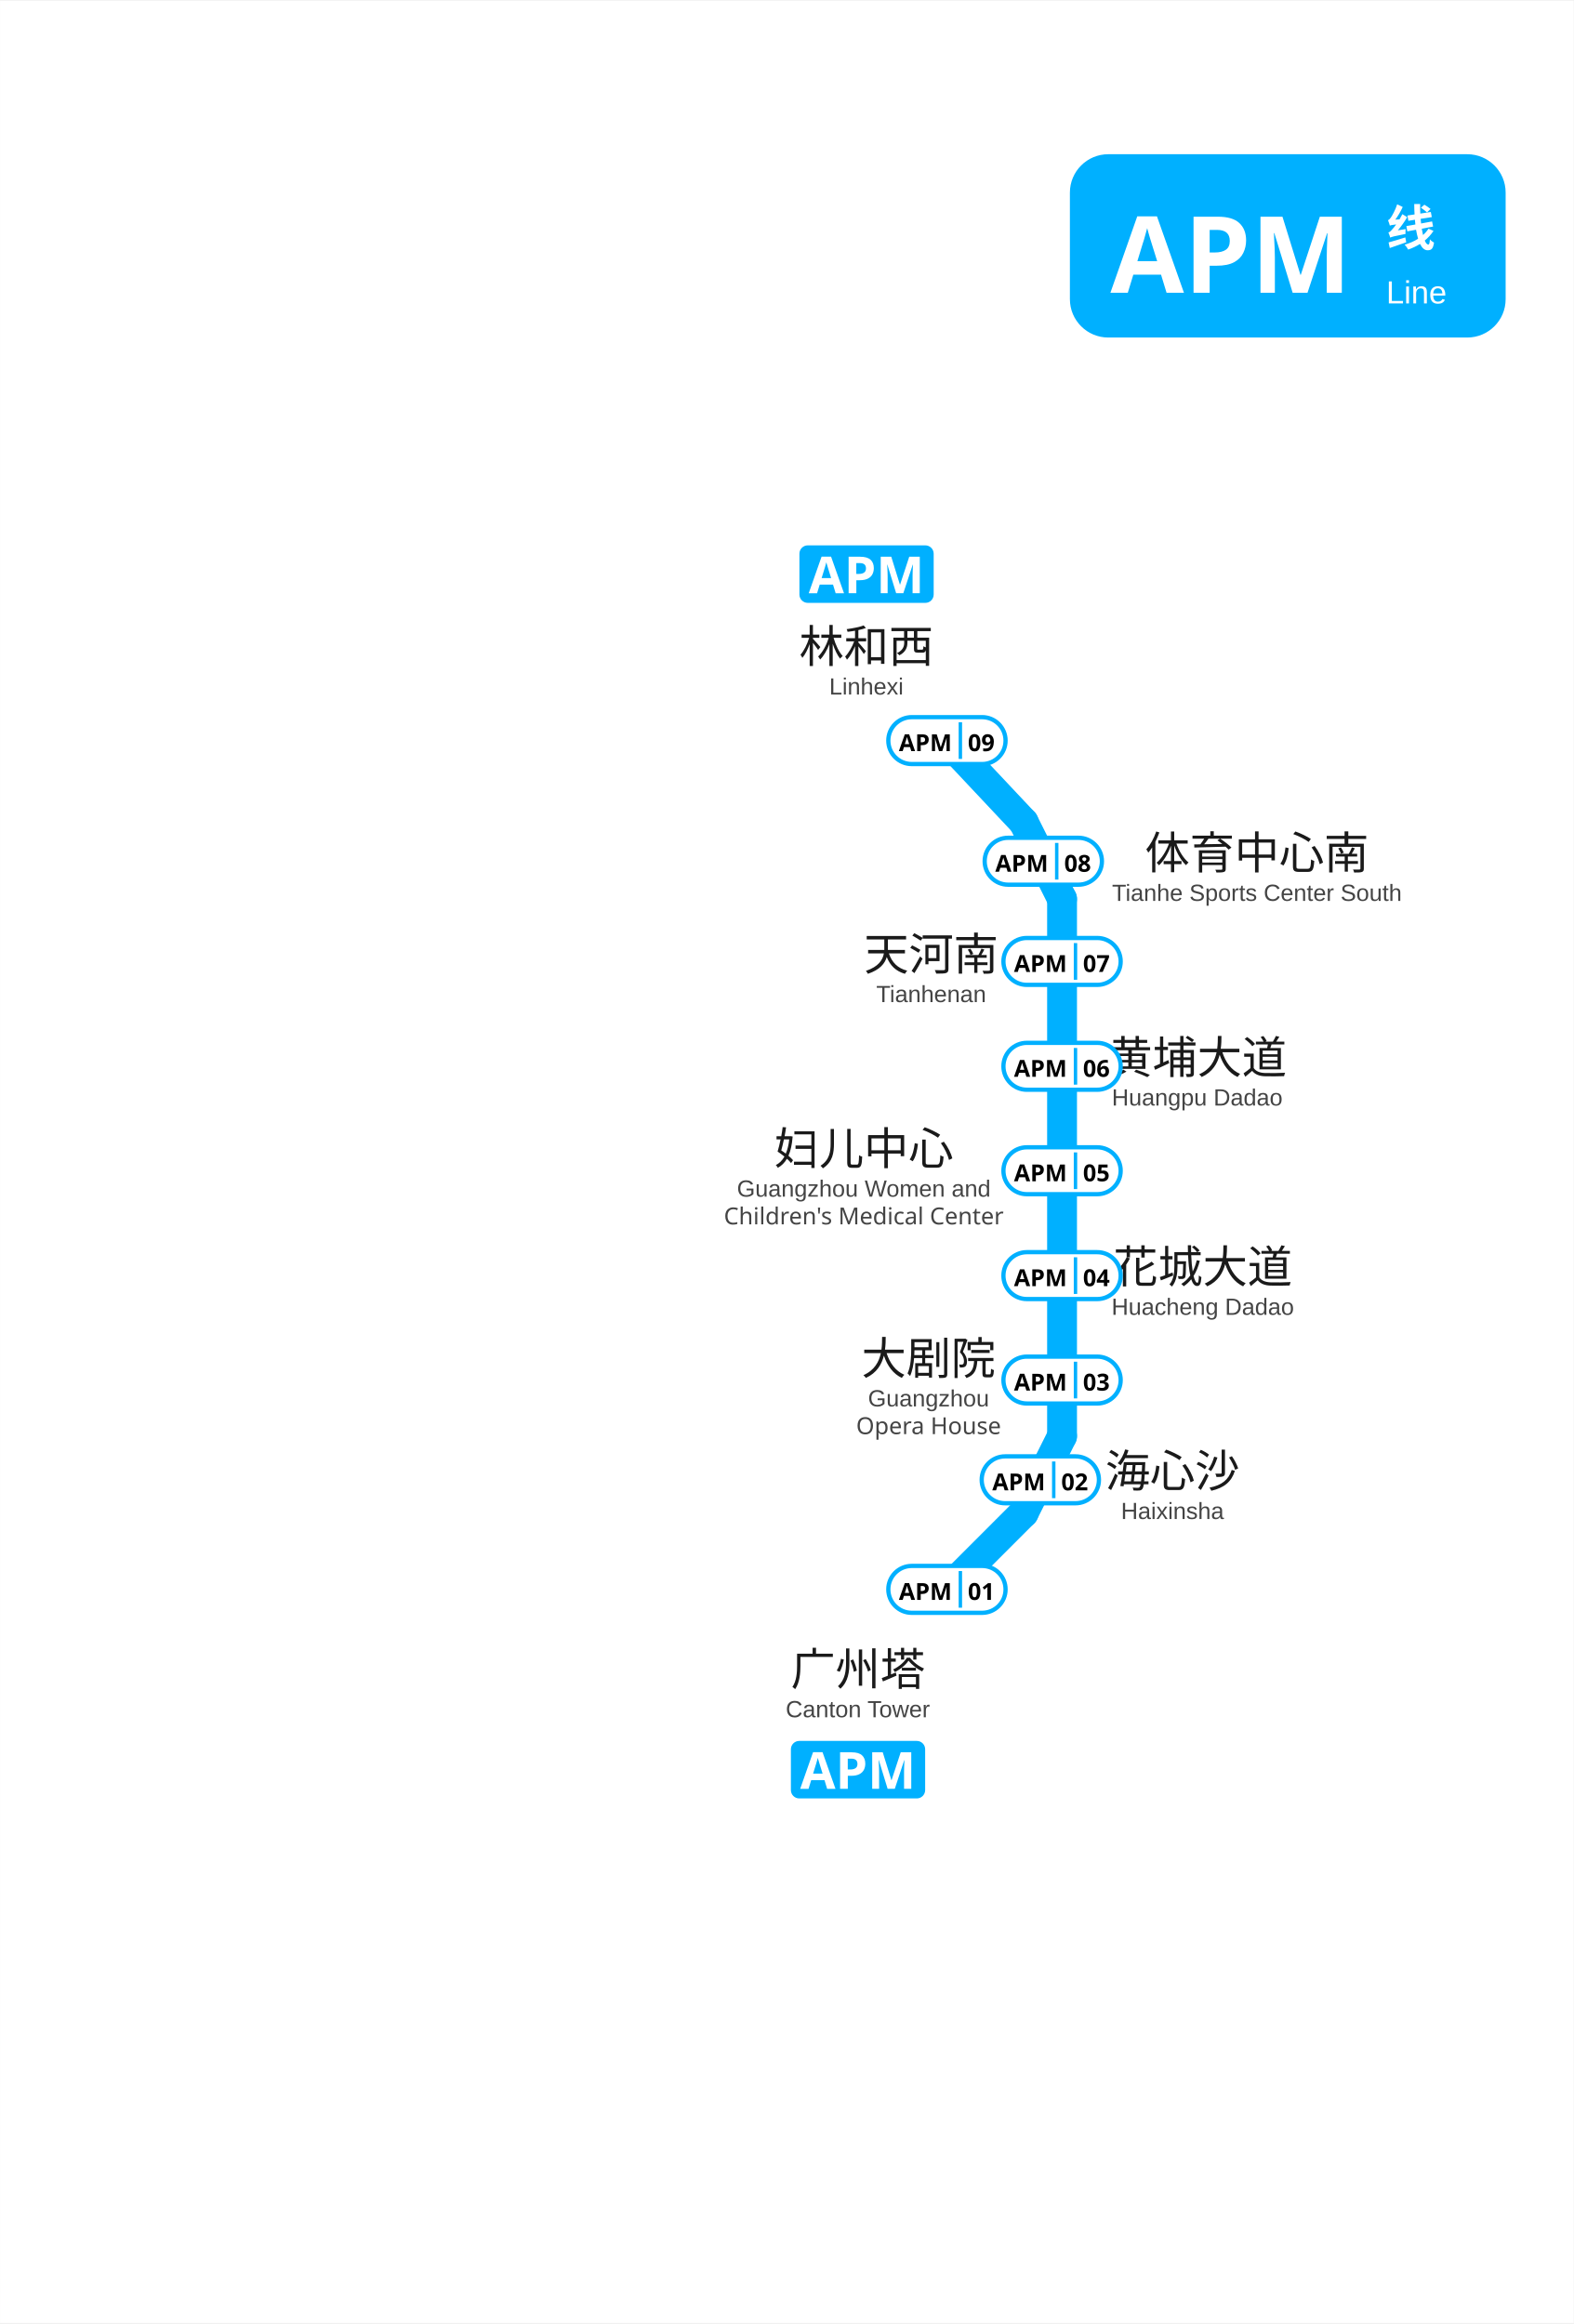
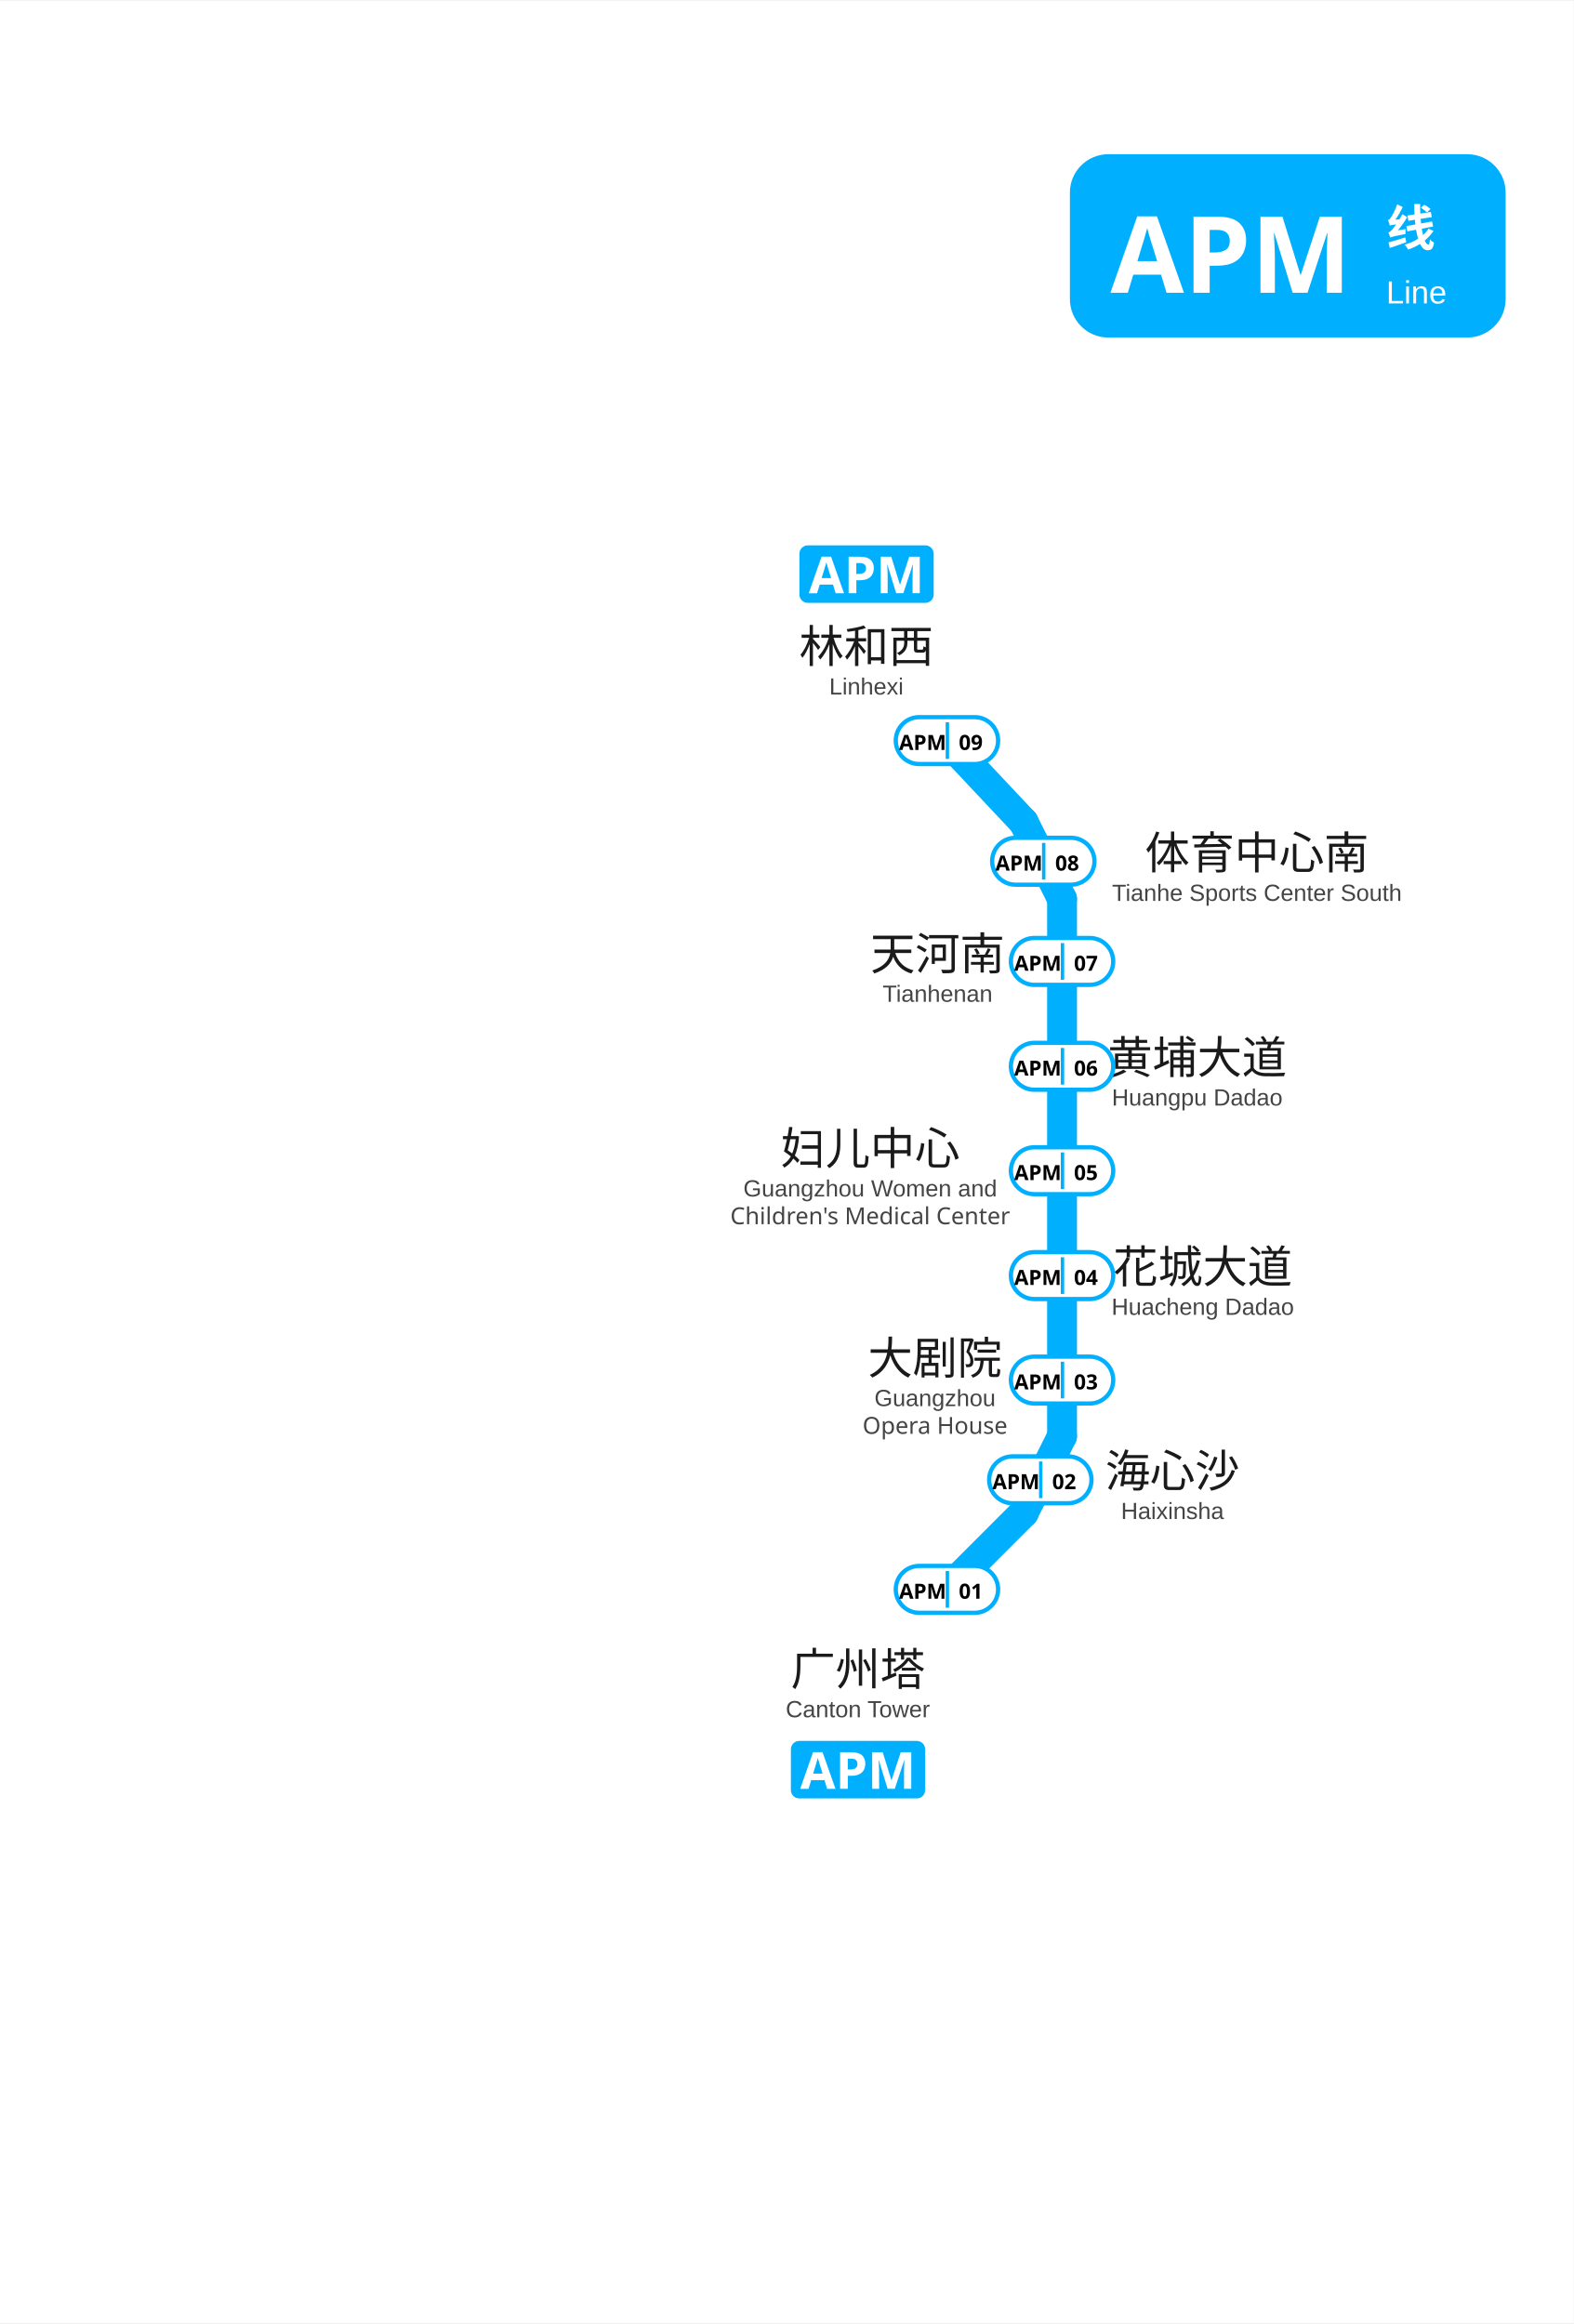
<svg xmlns="http://www.w3.org/2000/svg" viewBox="1438.4 727.6 369.1 544.7" data-pins="体育中心南,大剧院,天河南,妇儿中心,广州塔,林和西,海心沙,花城大道,黄埔大道" width="369" height="545">
  <rect x="1438.417" y="727.552" width="369.083" height="544.731" fill="#ffffff" />
  <g id="走廊">
    <line x1="1687.50" y1="938.25" x2="1687.50" y2="1064.25" style="fill:none;stroke:#00B0FF;stroke-width:7;stroke-linecap:round" />
    <line x1="1687.50" y1="1064.25" x2="1678.50" y2="1082.25" style="fill:none;stroke:#00B0FF;stroke-width:7;stroke-linecap:round" />
    <line x1="1678.50" y1="1082.25" x2="1660.50" y2="1100.25" style="fill:none;stroke:#00B0FF;stroke-width:7;stroke-linecap:round" />
    <line x1="1678.50" y1="920.25" x2="1660.50" y2="901.10" style="fill:none;stroke:#00B0FF;stroke-width:7;stroke-linecap:round" />
    <line x1="1687.50" y1="938.25" x2="1678.50" y2="920.25" style="fill:none;stroke:#00B0FF;stroke-width:7;stroke-linecap:round" />
  </g>
  <g id="线路徽标">
    <g data-badge="header" transform="translate(1689.34 763.552)" data-ink="#FFFFFF" data-box="1689.3,763.6,1791.5,806.6" data-chip="1689.3,763.6,1791.5,806.6">
      <rect x="0" y="0" width="102.2" height="43.0" rx="9.0" fill="#00B0FF" />
      <text x="9.5" y="32.5" font-family="'Microsoft YaHei', sans-serif" font-size="25" font-weight="bold" fill="#FFFFFF">APM</text>
      <text x="74.2" y="21.5" font-family="'Microsoft YaHei', sans-serif" font-size="11.5" font-weight="600" fill="#FFFFFF">线</text>
      <text x="74.2" y="35.0" font-family="Arial, sans-serif" font-size="7.5" fill="#FFFFFF">Line</text>
    </g>
    <g data-badge="chip" transform="translate(1623.9 1135.75)" data-box="1623.9,1135.7,1655.4,1149.2">
      <path d="M29.54 13.49h-27.59c-1.07 0 -1.95 -0.88 -1.95 -1.95v-9.59c0 -1.07 0.88 -1.95 1.95 -1.95h27.59c1.07 0 1.95 0.88 1.95 1.95v9.59C31.49 12.61 30.61 13.49 29.54 13.49z" fill="#00B0FF" />
      <path d="M8.5 11.24l-0.62 -2.04h-3.12l-0.62 2.04h-1.96l3.02 -8.6h2.22l3.04 8.6H8.5zM7.44 7.68l-0.62 -1.99c-0.04 -0.14 -0.09 -0.31 -0.16 -0.52s-0.13 -0.42 -0.19 -0.64s-0.12 -0.4 -0.16 -0.56c-0.04 0.16 -0.09 0.36 -0.16 0.59c-0.07 0.24 -0.13 0.46 -0.19 0.67s-0.11 0.36 -0.14 0.45l-0.61 1.99H7.44z" fill="#FFFFFF" />
      <path d="M14.27 2.67c1.1 0 1.91 0.24 2.42 0.71c0.51 0.48 0.76 1.13 0.76 1.96c0 0.5 -0.1 0.97 -0.31 1.4c-0.21 0.43 -0.55 0.78 -1.04 1.04c-0.48 0.26 -1.14 0.4 -1.97 0.4h-0.78v3.05h-1.81v-8.57H14.27zM14.17 4.16h-0.83v2.54h0.6c0.51 0 0.92 -0.1 1.22 -0.31s0.45 -0.53 0.45 -0.99C15.61 4.58 15.13 4.16 14.17 4.16z" fill="#FFFFFF" />
      <path d="M22.69 11.24l-2.06 -6.72h-0.05c0.01 0.16 0.02 0.4 0.04 0.72s0.03 0.66 0.05 1.03s0.02 0.7 0.02 0.98v3.98h-1.62v-8.57h2.47l2.03 6.55h0.04l2.15 -6.55h2.47v8.57h-1.69v-4.06c0 -0.27 0.01 -0.58 0.02 -0.94c0.01 -0.35 0.02 -0.69 0.04 -1c0.01 -0.32 0.02 -0.55 0.03 -0.71h-0.05l-2.21 6.71H22.69z" fill="#FFFFFF" />
    </g>
    <g data-badge="chip" transform="translate(1625.9 855.303)" data-box="1625.9,855.3,1657.4,868.8">
      <path d="M29.54 13.49h-27.59c-1.07 0 -1.95 -0.88 -1.95 -1.95v-9.59c0 -1.07 0.88 -1.95 1.95 -1.95h27.59c1.07 0 1.95 0.88 1.95 1.95v9.59C31.49 12.61 30.61 13.49 29.54 13.49z" fill="#00B0FF" />
      <path d="M8.5 11.24l-0.62 -2.04h-3.12l-0.62 2.04h-1.96l3.02 -8.6h2.22l3.04 8.6H8.5zM7.44 7.68l-0.62 -1.99c-0.04 -0.14 -0.09 -0.31 -0.16 -0.52s-0.13 -0.42 -0.19 -0.64s-0.12 -0.4 -0.16 -0.56c-0.04 0.16 -0.09 0.36 -0.16 0.59c-0.07 0.24 -0.13 0.46 -0.19 0.67s-0.11 0.36 -0.14 0.45l-0.61 1.99H7.44z" fill="#FFFFFF" />
      <path d="M14.27 2.67c1.1 0 1.91 0.24 2.42 0.71c0.51 0.48 0.76 1.13 0.76 1.96c0 0.5 -0.1 0.97 -0.31 1.4c-0.21 0.43 -0.55 0.78 -1.04 1.04c-0.48 0.26 -1.14 0.4 -1.97 0.4h-0.78v3.05h-1.81v-8.57H14.27zM14.17 4.16h-0.83v2.54h0.6c0.51 0 0.92 -0.1 1.22 -0.31s0.45 -0.53 0.45 -0.99C15.61 4.58 15.13 4.16 14.17 4.16z" fill="#FFFFFF" />
      <path d="M22.69 11.24l-2.06 -6.72h-0.05c0.01 0.16 0.02 0.4 0.04 0.72s0.03 0.66 0.05 1.03s0.02 0.7 0.02 0.98v3.98h-1.62v-8.57h2.47l2.03 6.55h0.04l2.15 -6.55h2.47v8.57h-1.69v-4.06c0 -0.27 0.01 -0.58 0.02 -0.94c0.01 -0.35 0.02 -0.69 0.04 -1c0.01 -0.32 0.02 -0.55 0.03 -0.71h-0.05l-2.21 6.71H22.69z" fill="#FFFFFF" />
    </g>
  </g>
  <g id="站名标注" font-family="'Microsoft YaHei', 'PingFang SC', sans-serif">
    <text x="1639.60" y="1122.70" text-anchor="middle" font-size="10.5" font-weight="500" fill="#1a1a1a">广州塔</text>
    <text x="1639.60" y="1130.20" text-anchor="middle" font-size="5.5" font-family="Arial, sans-serif" fill="#444444">Canton Tower</text>
    <text x="1713.40" y="1076.20" text-anchor="middle" font-size="10.5" font-weight="500" fill="#1a1a1a">海心沙</text>
    <text x="1713.40" y="1083.70" text-anchor="middle" font-size="5.5" font-family="Arial, sans-serif" fill="#444444">Haixinsha</text>
-     <text x="1656.20" y="1049.78" text-anchor="middle" font-size="10.5" font-weight="500" fill="#1a1a1a">大剧院</text>
-     <text x="1656.20" y="1057.28" text-anchor="middle" font-size="5.5" font-family="Arial, sans-serif" fill="#444444">Guangzhou</text>
-     <text x="1656.20" y="1063.78" text-anchor="middle" font-size="5.5" fill="#444444">Opera House</text>
+     <text x="1657.70" y="1049.71" text-anchor="middle" font-size="10.5" font-weight="500" fill="#1a1a1a">大剧院</text>
+     <text x="1657.70" y="1057.21" text-anchor="middle" font-size="5.5" font-family="Arial, sans-serif" fill="#444444">Guangzhou</text>
+     <text x="1657.70" y="1063.71" text-anchor="middle" font-size="5.5" fill="#444444">Opera House</text>
    <text x="1720.50" y="1028.30" text-anchor="middle" font-size="10.5" font-weight="500" fill="#1a1a1a">花城大道</text>
    <text x="1720.50" y="1035.80" text-anchor="middle" font-size="5.5" font-family="Arial, sans-serif" fill="#444444">Huacheng Dadao</text>
-     <text x="1641.00" y="1000.58" text-anchor="middle" font-size="10.5" font-weight="500" fill="#1a1a1a">妇儿中心</text>
-     <text x="1641.00" y="1008.08" text-anchor="middle" font-size="5.5" font-family="Arial, sans-serif" fill="#444444">Guangzhou Women and</text>
-     <text x="1641.00" y="1014.58" text-anchor="middle" font-size="5.5" fill="#444444">Children's Medical Center</text>
+     <text x="1642.50" y="1000.54" text-anchor="middle" font-size="10.5" font-weight="500" fill="#1a1a1a">妇儿中心</text>
+     <text x="1642.50" y="1008.04" text-anchor="middle" font-size="5.5" font-family="Arial, sans-serif" fill="#444444">Guangzhou Women and</text>
+     <text x="1642.50" y="1014.54" text-anchor="middle" font-size="5.5" fill="#444444">Children's Medical Center</text>
    <text x="1719.20" y="979.20" text-anchor="middle" font-size="10.5" font-weight="500" fill="#1a1a1a">黄埔大道</text>
    <text x="1719.20" y="986.70" text-anchor="middle" font-size="5.5" font-family="Arial, sans-serif" fill="#444444">Huangpu Dadao</text>
-     <text x="1656.81" y="954.95" text-anchor="middle" font-size="10.5" font-weight="500" fill="#1a1a1a">天河南</text>
-     <text x="1656.81" y="962.45" text-anchor="middle" font-size="5.5" font-family="Arial, sans-serif" fill="#444444">Tianhenan</text>
+     <text x="1658.30" y="954.87" text-anchor="middle" font-size="10.5" font-weight="500" fill="#1a1a1a">天河南</text>
+     <text x="1658.30" y="962.37" text-anchor="middle" font-size="5.5" font-family="Arial, sans-serif" fill="#444444">Tianhenan</text>
    <text x="1733.20" y="931.20" text-anchor="middle" font-size="10.5" font-weight="500" fill="#1a1a1a">体育中心南</text>
    <text x="1733.20" y="938.70" text-anchor="middle" font-size="5.5" font-family="Arial, sans-serif" fill="#444444">Tianhe Sports Center South</text>
    <text x="1641.60" y="882.80" text-anchor="middle" font-size="10.5" font-weight="500" fill="#1a1a1a">林和西</text>
    <text x="1641.60" y="890.30" text-anchor="middle" font-size="5.5" font-family="Arial, sans-serif" fill="#444444">Linhexi</text>
  </g>
  <g id="编号牌" font-family="'Microsoft YaHei', 'PingFang SC', sans-serif">
-     <rect x="1646.75" y="1094.70" width="27.50" height="11.00" rx="5.50" fill="#FFFFFF" stroke="#00B0FF" stroke-width="1.0" />
-     <line x1="1663.65" y1="1095.90" x2="1663.65" y2="1104.50" stroke="#00B0FF" stroke-width="0.8" />
-     <text x="1655.45" y="1100.53" text-anchor="middle" dominant-baseline="central" font-size="5.5" font-weight="700" fill="#000000">APM</text>
-     <text x="1668.55" y="1100.53" text-anchor="middle" dominant-baseline="central" font-size="5.5" font-weight="700" fill="#000000">01</text>
-     <rect x="1668.65" y="1069.00" width="27.50" height="11.00" rx="5.50" fill="#FFFFFF" stroke="#00B0FF" stroke-width="1.0" />
-     <line x1="1685.55" y1="1070.20" x2="1685.55" y2="1078.80" stroke="#00B0FF" stroke-width="0.8" />
-     <text x="1677.35" y="1074.83" text-anchor="middle" dominant-baseline="central" font-size="5.5" font-weight="700" fill="#000000">APM</text>
-     <text x="1690.45" y="1074.83" text-anchor="middle" dominant-baseline="central" font-size="5.5" font-weight="700" fill="#000000">02</text>
-     <rect x="1673.75" y="1045.60" width="27.50" height="11.00" rx="5.50" fill="#FFFFFF" stroke="#00B0FF" stroke-width="1.0" />
-     <line x1="1690.65" y1="1046.80" x2="1690.65" y2="1055.40" stroke="#00B0FF" stroke-width="0.8" />
-     <text x="1682.45" y="1051.43" text-anchor="middle" dominant-baseline="central" font-size="5.5" font-weight="700" fill="#000000">APM</text>
-     <text x="1695.55" y="1051.43" text-anchor="middle" dominant-baseline="central" font-size="5.5" font-weight="700" fill="#000000">03</text>
-     <rect x="1673.75" y="1021.10" width="27.50" height="11.00" rx="5.50" fill="#FFFFFF" stroke="#00B0FF" stroke-width="1.0" />
-     <line x1="1690.65" y1="1022.30" x2="1690.65" y2="1030.90" stroke="#00B0FF" stroke-width="0.8" />
-     <text x="1682.45" y="1026.93" text-anchor="middle" dominant-baseline="central" font-size="5.5" font-weight="700" fill="#000000">APM</text>
-     <text x="1695.55" y="1026.93" text-anchor="middle" dominant-baseline="central" font-size="5.5" font-weight="700" fill="#000000">04</text>
-     <rect x="1673.75" y="996.50" width="27.50" height="11.00" rx="5.50" fill="#FFFFFF" stroke="#00B0FF" stroke-width="1.0" />
-     <line x1="1690.65" y1="997.70" x2="1690.65" y2="1006.30" stroke="#00B0FF" stroke-width="0.8" />
-     <text x="1682.45" y="1002.33" text-anchor="middle" dominant-baseline="central" font-size="5.5" font-weight="700" fill="#000000">APM</text>
-     <text x="1695.55" y="1002.33" text-anchor="middle" dominant-baseline="central" font-size="5.5" font-weight="700" fill="#000000">05</text>
-     <rect x="1673.75" y="972.00" width="27.50" height="11.00" rx="5.50" fill="#FFFFFF" stroke="#00B0FF" stroke-width="1.0" />
-     <line x1="1690.65" y1="973.20" x2="1690.65" y2="981.80" stroke="#00B0FF" stroke-width="0.8" />
-     <text x="1682.45" y="977.83" text-anchor="middle" dominant-baseline="central" font-size="5.5" font-weight="700" fill="#000000">APM</text>
-     <text x="1695.55" y="977.83" text-anchor="middle" dominant-baseline="central" font-size="5.5" font-weight="700" fill="#000000">06</text>
-     <rect x="1673.75" y="947.40" width="27.50" height="11.00" rx="5.50" fill="#FFFFFF" stroke="#00B0FF" stroke-width="1.0" />
-     <line x1="1690.65" y1="948.60" x2="1690.65" y2="957.20" stroke="#00B0FF" stroke-width="0.8" />
-     <text x="1682.45" y="953.23" text-anchor="middle" dominant-baseline="central" font-size="5.5" font-weight="700" fill="#000000">APM</text>
-     <text x="1695.55" y="953.23" text-anchor="middle" dominant-baseline="central" font-size="5.5" font-weight="700" fill="#000000">07</text>
-     <rect x="1669.35" y="923.90" width="27.50" height="11.00" rx="5.50" fill="#FFFFFF" stroke="#00B0FF" stroke-width="1.0" />
-     <line x1="1686.25" y1="925.10" x2="1686.25" y2="933.70" stroke="#00B0FF" stroke-width="0.8" />
-     <text x="1678.05" y="929.73" text-anchor="middle" dominant-baseline="central" font-size="5.5" font-weight="700" fill="#000000">APM</text>
-     <text x="1691.15" y="929.73" text-anchor="middle" dominant-baseline="central" font-size="5.5" font-weight="700" fill="#000000">08</text>
-     <rect x="1646.75" y="895.60" width="27.50" height="11.00" rx="5.50" fill="#FFFFFF" stroke="#00B0FF" stroke-width="1.0" />
-     <line x1="1663.65" y1="896.80" x2="1663.65" y2="905.40" stroke="#00B0FF" stroke-width="0.8" />
-     <text x="1655.45" y="901.43" text-anchor="middle" dominant-baseline="central" font-size="5.5" font-weight="700" fill="#000000">APM</text>
-     <text x="1668.55" y="901.43" text-anchor="middle" dominant-baseline="central" font-size="5.5" font-weight="700" fill="#000000">09</text>
+     <rect x="1648.50" y="1094.70" width="24.00" height="11.00" rx="5.50" fill="#FFFFFF" stroke="#00B0FF" stroke-width="1.0" />
+     <line x1="1660.60" y1="1095.90" x2="1660.60" y2="1104.50" stroke="#00B0FF" stroke-width="0.8" />
+     <text x="1654.80" y="1100.49" text-anchor="middle" dominant-baseline="central" textLength="8.60" lengthAdjust="spacingAndGlyphs" font-size="4.9" font-weight="700" fill="#000000">APM</text>
+     <text x="1666.10" y="1100.49" text-anchor="middle" dominant-baseline="central" font-size="4.9" font-weight="700" fill="#000000">01</text>
+     <rect x="1670.40" y="1069.00" width="24.00" height="11.00" rx="5.50" fill="#FFFFFF" stroke="#00B0FF" stroke-width="1.0" />
+     <line x1="1682.50" y1="1070.20" x2="1682.50" y2="1078.80" stroke="#00B0FF" stroke-width="0.8" />
+     <text x="1676.70" y="1074.79" text-anchor="middle" dominant-baseline="central" textLength="8.60" lengthAdjust="spacingAndGlyphs" font-size="4.9" font-weight="700" fill="#000000">APM</text>
+     <text x="1688.00" y="1074.79" text-anchor="middle" dominant-baseline="central" font-size="4.9" font-weight="700" fill="#000000">02</text>
+     <rect x="1675.50" y="1045.60" width="24.00" height="11.00" rx="5.50" fill="#FFFFFF" stroke="#00B0FF" stroke-width="1.0" />
+     <line x1="1687.60" y1="1046.80" x2="1687.60" y2="1055.40" stroke="#00B0FF" stroke-width="0.8" />
+     <text x="1681.80" y="1051.39" text-anchor="middle" dominant-baseline="central" textLength="8.60" lengthAdjust="spacingAndGlyphs" font-size="4.9" font-weight="700" fill="#000000">APM</text>
+     <text x="1693.10" y="1051.39" text-anchor="middle" dominant-baseline="central" font-size="4.9" font-weight="700" fill="#000000">03</text>
+     <rect x="1675.50" y="1021.10" width="24.00" height="11.00" rx="5.50" fill="#FFFFFF" stroke="#00B0FF" stroke-width="1.0" />
+     <line x1="1687.60" y1="1022.30" x2="1687.60" y2="1030.90" stroke="#00B0FF" stroke-width="0.8" />
+     <text x="1681.80" y="1026.89" text-anchor="middle" dominant-baseline="central" textLength="8.60" lengthAdjust="spacingAndGlyphs" font-size="4.9" font-weight="700" fill="#000000">APM</text>
+     <text x="1693.10" y="1026.89" text-anchor="middle" dominant-baseline="central" font-size="4.9" font-weight="700" fill="#000000">04</text>
+     <rect x="1675.50" y="996.50" width="24.00" height="11.00" rx="5.50" fill="#FFFFFF" stroke="#00B0FF" stroke-width="1.0" />
+     <line x1="1687.60" y1="997.70" x2="1687.60" y2="1006.30" stroke="#00B0FF" stroke-width="0.8" />
+     <text x="1681.80" y="1002.29" text-anchor="middle" dominant-baseline="central" textLength="8.60" lengthAdjust="spacingAndGlyphs" font-size="4.9" font-weight="700" fill="#000000">APM</text>
+     <text x="1693.10" y="1002.29" text-anchor="middle" dominant-baseline="central" font-size="4.9" font-weight="700" fill="#000000">05</text>
+     <rect x="1675.50" y="972.00" width="24.00" height="11.00" rx="5.50" fill="#FFFFFF" stroke="#00B0FF" stroke-width="1.0" />
+     <line x1="1687.60" y1="973.20" x2="1687.60" y2="981.80" stroke="#00B0FF" stroke-width="0.8" />
+     <text x="1681.80" y="977.79" text-anchor="middle" dominant-baseline="central" textLength="8.60" lengthAdjust="spacingAndGlyphs" font-size="4.9" font-weight="700" fill="#000000">APM</text>
+     <text x="1693.10" y="977.79" text-anchor="middle" dominant-baseline="central" font-size="4.9" font-weight="700" fill="#000000">06</text>
+     <rect x="1675.50" y="947.40" width="24.00" height="11.00" rx="5.50" fill="#FFFFFF" stroke="#00B0FF" stroke-width="1.0" />
+     <line x1="1687.60" y1="948.60" x2="1687.60" y2="957.20" stroke="#00B0FF" stroke-width="0.8" />
+     <text x="1681.80" y="953.19" text-anchor="middle" dominant-baseline="central" textLength="8.60" lengthAdjust="spacingAndGlyphs" font-size="4.9" font-weight="700" fill="#000000">APM</text>
+     <text x="1693.10" y="953.19" text-anchor="middle" dominant-baseline="central" font-size="4.9" font-weight="700" fill="#000000">07</text>
+     <rect x="1671.10" y="923.90" width="24.00" height="11.00" rx="5.50" fill="#FFFFFF" stroke="#00B0FF" stroke-width="1.0" />
+     <line x1="1683.20" y1="925.10" x2="1683.20" y2="933.70" stroke="#00B0FF" stroke-width="0.8" />
+     <text x="1677.40" y="929.69" text-anchor="middle" dominant-baseline="central" textLength="8.60" lengthAdjust="spacingAndGlyphs" font-size="4.9" font-weight="700" fill="#000000">APM</text>
+     <text x="1688.70" y="929.69" text-anchor="middle" dominant-baseline="central" font-size="4.9" font-weight="700" fill="#000000">08</text>
+     <rect x="1648.50" y="895.60" width="24.00" height="11.00" rx="5.50" fill="#FFFFFF" stroke="#00B0FF" stroke-width="1.0" />
+     <line x1="1660.60" y1="896.80" x2="1660.60" y2="905.40" stroke="#00B0FF" stroke-width="0.8" />
+     <text x="1654.80" y="901.39" text-anchor="middle" dominant-baseline="central" textLength="8.60" lengthAdjust="spacingAndGlyphs" font-size="4.9" font-weight="700" fill="#000000">APM</text>
+     <text x="1666.10" y="901.39" text-anchor="middle" dominant-baseline="central" font-size="4.9" font-weight="700" fill="#000000">09</text>
  </g>
</svg>
